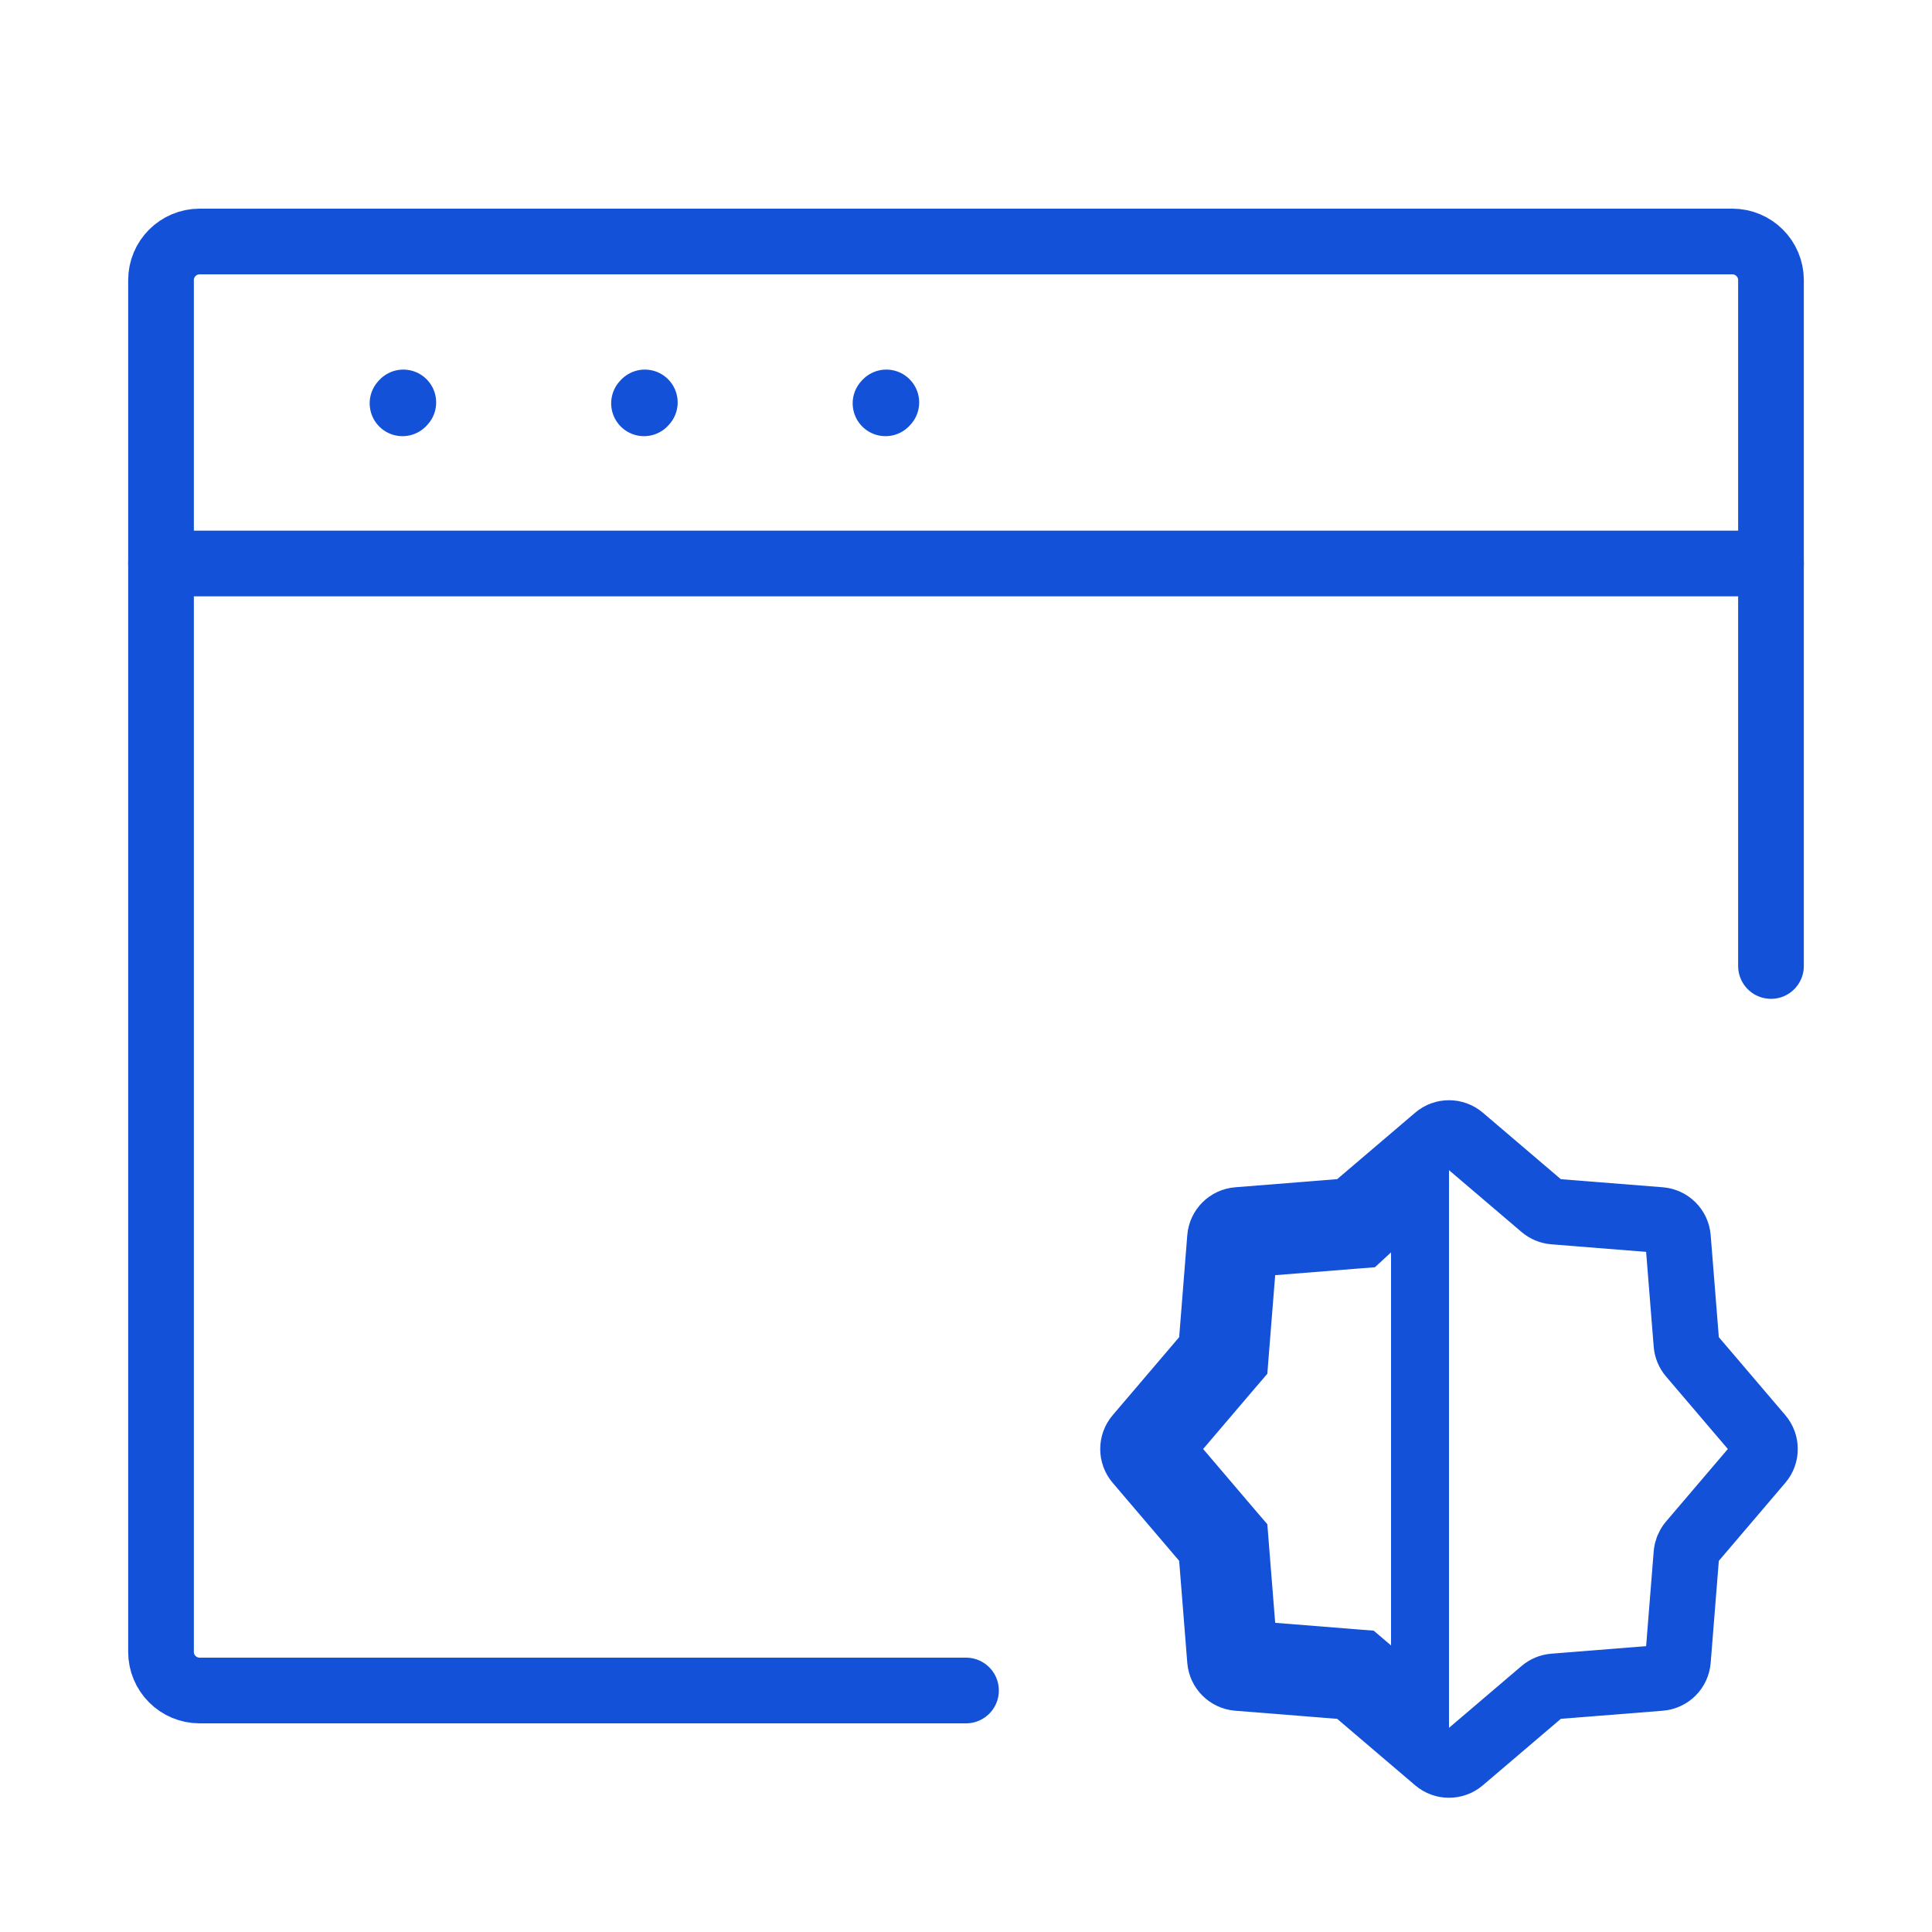
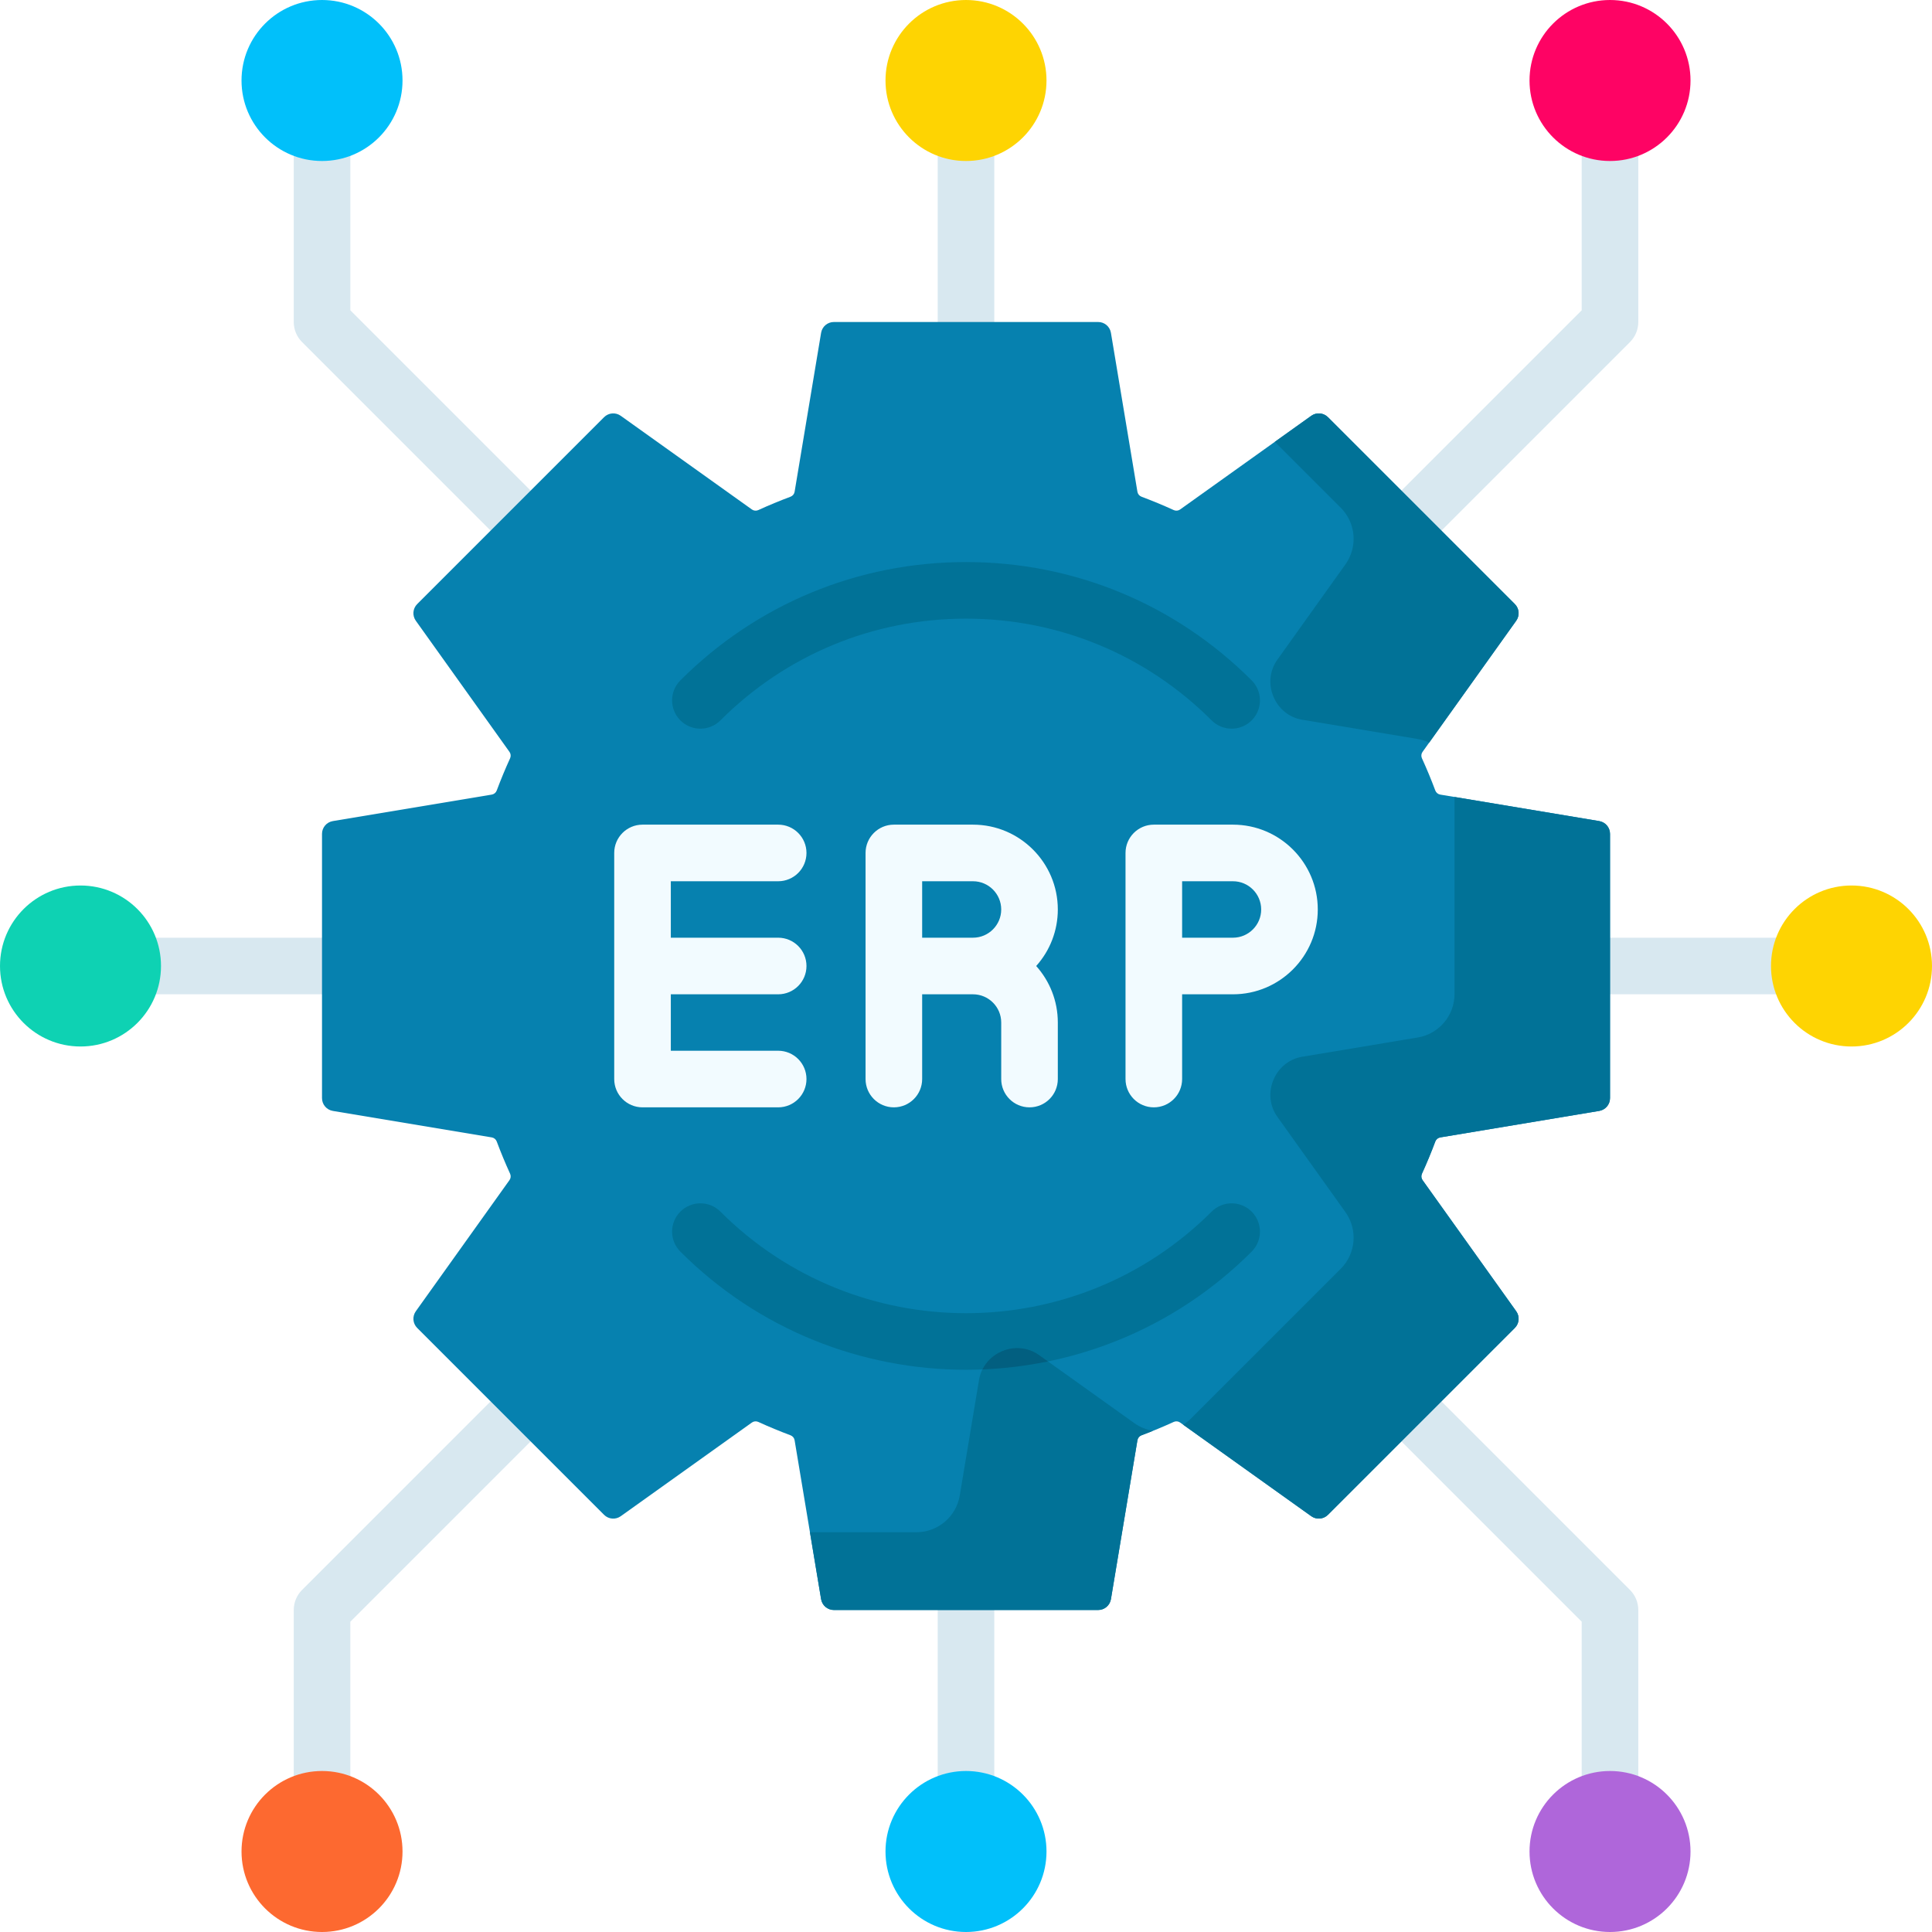
- <svg xmlns="http://www.w3.org/2000/svg" width="50" height="50" viewBox="0 0 50 50" fill="none">
-   <path d="M25 43.75H8.333H5.167C4.614 43.75 4.167 43.302 4.167 42.75V39.583V10.417V7.25C4.167 6.698 4.614 6.25 5.167 6.25H8.333H41.667H44.833C45.386 6.25 45.833 6.698 45.833 7.25V10.417V25" stroke="#1351D8" stroke-width="1.7" stroke-linecap="round" />
-   <path d="M4.167 14.583H45.833M10.417 10.438L10.438 10.415M16.667 10.438L16.688 10.415M22.917 10.438L22.938 10.415" stroke="#1351D8" stroke-width="1.7" stroke-linecap="round" stroke-linejoin="round" />
-   <path d="M37.176 29.443C37.362 29.284 37.637 29.284 37.824 29.443L39.929 31.237C40.009 31.305 40.108 31.346 40.213 31.355L42.967 31.574C43.212 31.594 43.406 31.788 43.425 32.033L43.645 34.787C43.654 34.892 43.695 34.991 43.763 35.071L45.557 37.176C45.716 37.363 45.716 37.638 45.557 37.824L43.763 39.929C43.695 40.009 43.654 40.109 43.645 40.213L43.425 42.967C43.406 43.212 43.212 43.406 42.967 43.426L40.213 43.645C40.108 43.654 40.009 43.695 39.929 43.763L37.824 45.557C37.637 45.716 37.362 45.716 37.176 45.557L35.071 43.763C34.991 43.695 34.891 43.654 34.786 43.645L32.033 43.426C31.788 43.406 31.594 43.212 31.574 42.967L31.342 40.052L29.443 37.824C29.284 37.638 29.284 37.363 29.443 37.176L31.237 35.071C31.305 34.991 31.346 34.892 31.355 34.787L31.574 32.033C31.594 31.788 31.788 31.594 32.033 31.574L34.786 31.355C34.891 31.346 34.991 31.305 35.071 31.237L37.176 29.443Z" stroke="#1351D8" stroke-width="1.7" />
-   <path d="M35.434 43.087L35.25 42.93L35.008 42.911L32.305 42.695L32.089 39.992L32.07 39.75L31.912 39.566L30.152 37.5L31.912 35.434L32.07 35.25L32.089 35.008L32.305 32.305L35.008 32.089L35.265 32.069L35.455 31.894L36.75 30.706L36.75 44.209L35.434 43.087Z" stroke="#1351D8" stroke-width="1.5" />
+ <svg xmlns="http://www.w3.org/2000/svg" version="1.1" width="512" height="512" x="0" y="0" viewBox="0 0 512 512" style="enable-background:new 0 0 512 512" xml:space="preserve" class="">
+   <g>
+     <g fill="#d8e8f0">
+       <path d="M152.819 160.315a7.48 7.48 0 0 1-5.304-2.196L80.042 90.644a7.502 7.502 0 0 1-2.196-5.304V21.333c0-4.143 3.357-7.5 7.5-7.5s7.5 3.357 7.5 7.5v60.9l65.277 65.277a7.5 7.5 0 0 1-5.304 12.805zM356.226 163.279a7.5 7.5 0 0 1-5.304-12.803l68.243-68.241v-60.9c0-4.143 3.357-7.5 7.5-7.5s7.5 3.357 7.5 7.5V85.34c0 1.989-.79 3.896-2.196 5.304l-70.439 70.438a7.482 7.482 0 0 1-5.304 2.197zM256 124.602a7.499 7.499 0 0 1-7.5-7.5V28.446c0-4.143 3.357-7.5 7.5-7.5s7.5 3.357 7.5 7.5v88.656c0 4.143-3.357 7.5-7.5 7.5zM85.346 498.166a7.499 7.499 0 0 1-7.5-7.5V426.66c0-1.989.79-3.896 2.196-5.304l64.119-64.12a7.5 7.5 0 0 1 10.607 10.607l-61.923 61.923v60.9a7.498 7.498 0 0 1-7.499 7.5zM426.665 501.71a7.499 7.499 0 0 1-7.5-7.5v-64.444l-64.396-64.396a7.5 7.5 0 0 1 10.607-10.607l66.593 66.593a7.502 7.502 0 0 1 2.196 5.304v67.551a7.499 7.499 0 0 1-7.5 7.499zM256 504.562a7.499 7.499 0 0 1-7.5-7.5v-94.615c0-4.143 3.357-7.5 7.5-7.5s7.5 3.357 7.5 7.5v94.615c0 4.143-3.357 7.5-7.5 7.5zM94.283 263.5H16.344c-4.143 0-7.5-3.357-7.5-7.5s3.357-7.5 7.5-7.5h77.939c4.143 0 7.5 3.357 7.5 7.5s-3.357 7.5-7.5 7.5zM488.264 263.5h-71.762c-4.143 0-7.5-3.357-7.5-7.5s3.357-7.5 7.5-7.5h71.762c4.143 0 7.5 3.357 7.5 7.5s-3.358 7.5-7.5 7.5z" fill="#d8e8f0" opacity="1" data-original="#d8e8f0" />
+     </g>
+     <path fill="#0681af" d="m423.805 217.596-42.122-7.02c-.601-.1-1.1-.515-1.314-1.087a131.467 131.467 0 0 0-3.54-8.536 1.702 1.702 0 0 1 .161-1.698l24.823-34.752a3.432 3.432 0 0 0-.366-4.421l-49.525-49.525a3.432 3.432 0 0 0-4.421-.366l-34.752 24.823a1.702 1.702 0 0 1-1.698.161 132.03 132.03 0 0 0-8.536-3.54 1.705 1.705 0 0 1-1.087-1.314l-7.02-42.121a3.43 3.43 0 0 0-3.385-2.867h-70.038A3.432 3.432 0 0 0 217.6 88.2l-7.02 42.122c-.1.601-.515 1.1-1.087 1.314a131.467 131.467 0 0 0-8.536 3.54 1.702 1.702 0 0 1-1.698-.161l-34.752-24.823a3.432 3.432 0 0 0-4.421.366l-49.525 49.525a3.432 3.432 0 0 0-.366 4.421l24.823 34.752c.355.497.414 1.143.161 1.698a132.03 132.03 0 0 0-3.54 8.536 1.705 1.705 0 0 1-1.314 1.087l-42.122 7.02a3.43 3.43 0 0 0-2.867 3.385v70.038a3.432 3.432 0 0 0 2.867 3.385l42.122 7.02c.601.1 1.1.515 1.314 1.087a131.467 131.467 0 0 0 3.54 8.536 1.702 1.702 0 0 1-.161 1.698l-24.823 34.752a3.432 3.432 0 0 0 .366 4.421l49.525 49.525a3.432 3.432 0 0 0 4.421.366l34.752-24.823a1.702 1.702 0 0 1 1.698-.161 132.03 132.03 0 0 0 8.536 3.54c.571.214.986.712 1.087 1.314l7.02 42.122a3.43 3.43 0 0 0 3.385 2.867h70.038a3.432 3.432 0 0 0 3.385-2.867l7.02-42.122c.1-.601.515-1.1 1.087-1.314a131.467 131.467 0 0 0 8.536-3.54 1.702 1.702 0 0 1 1.698.161l34.752 24.823a3.432 3.432 0 0 0 4.421-.366l49.525-49.525a3.432 3.432 0 0 0 .366-4.421l-24.823-34.752a1.702 1.702 0 0 1-.161-1.698 132.03 132.03 0 0 0 3.54-8.536 1.705 1.705 0 0 1 1.314-1.087l42.122-7.02a3.43 3.43 0 0 0 2.867-3.385v-70.038a3.432 3.432 0 0 0-2.867-3.386z" opacity="1" data-original="#0681af" class="" />
+     <path fill="#017297" d="M355.306 134.546a11.665 11.665 0 0 1 1.244 15.028l-18.053 25.274c-2.017 2.825-2.383 6.483-1.052 9.689l.043.104c1.327 3.204 4.171 5.528 7.591 6.098l30.637 5.106c1.073.179 2.091.501 3.036.944l23.061-32.286a3.432 3.432 0 0 0-.366-4.421l-49.525-49.525a3.432 3.432 0 0 0-4.421-.366l-9.654 6.896zM423.805 217.596l-38.342-6.39v52.234a11.665 11.665 0 0 1-9.747 11.506l-30.637 5.106c-3.421.57-6.264 2.894-7.591 6.098a4.568 4.568 0 0 1-.043.104c-1.331 3.206-.965 6.864 1.052 9.689l18.053 25.274a11.665 11.665 0 0 1-1.244 15.029l-39.661 39.66a11.669 11.669 0 0 1-2.087 1.658l33.943 24.245a3.432 3.432 0 0 0 4.421-.366l49.525-49.525a3.432 3.432 0 0 0 .366-4.421l-24.823-34.752a1.7 1.7 0 0 1-.16-1.698 132.03 132.03 0 0 0 3.54-8.536 1.702 1.702 0 0 1 1.314-1.086l42.122-7.02a3.432 3.432 0 0 0 2.867-3.385v-70.038a3.434 3.434 0 0 0-2.868-3.386zM300.617 377.149l-25.274-18.053c-2.825-2.018-6.483-2.383-9.689-1.052l-.104.043c-3.204 1.327-5.528 4.171-6.098 7.591l-5.106 30.637a11.665 11.665 0 0 1-11.506 9.747h-28.195l2.956 17.737a3.432 3.432 0 0 0 3.385 2.867h70.038a3.432 3.432 0 0 0 3.385-2.867l7.02-42.122c.1-.602.515-1.1 1.087-1.314a129.26 129.26 0 0 0 3.052-1.186 11.604 11.604 0 0 1-4.951-2.028z" opacity="1" data-original="#017297" class="" />
+     <circle cx="85.339" cy="21.333" r="21.333" fill="#01c0fa" opacity="1" data-original="#01c0fa" />
+     <circle cx="256" cy="21.333" r="21.333" fill="#fed402" opacity="1" data-original="#fed402" />
+     <circle cx="426.672" cy="21.333" r="21.333" fill="#fe0364" opacity="1" data-original="#fe0364" />
+     <circle cx="85.339" cy="490.667" r="21.333" fill="#fd6930" opacity="1" data-original="#fd6930" />
+     <circle cx="256" cy="490.667" r="21.333" fill="#01c0fa" opacity="1" data-original="#01c0fa" />
+     <circle cx="426.672" cy="490.667" r="21.333" fill="#af66da" opacity="1" data-original="#af66da" />
+     <circle cx="21.333" cy="256" r="21.333" fill="#0ed2b3" opacity="1" data-original="#0ed2b3" />
+     <circle cx="490.667" cy="256" r="21.333" fill="#fed402" opacity="1" data-original="#fed402" />
+     <path fill="#017297" d="M326.399 193.107a7.48 7.48 0 0 1-5.304-2.196c-17.386-17.387-40.502-26.962-65.09-26.962s-47.704 9.575-65.09 26.962a7.5 7.5 0 0 1-10.607-10.607c20.22-20.22 47.104-31.354 75.697-31.354 28.595 0 55.478 11.135 75.697 31.354a7.5 7.5 0 0 1-5.303 12.803zM256.005 363.001c-27.413 0-54.827-10.435-75.697-31.304a7.5 7.5 0 0 1 10.607-10.607c35.892 35.892 94.292 35.89 130.18 0a7.5 7.5 0 0 1 10.607 10.607c-20.87 20.87-48.283 31.304-75.697 31.304z" opacity="1" data-original="#017297" class="" />
+     <path fill="#025f80" d="m277.72 360.794-2.377-1.698c-2.824-2.018-6.483-2.383-9.688-1.052l-.104.043a10.119 10.119 0 0 0-5.202 4.827 107.81 107.81 0 0 0 17.371-2.12z" opacity="1" data-original="#025f80" />
+     <g fill="#f2fbff">
+       <path d="M206.225 233.541c4.143 0 7.5-3.357 7.5-7.5s-3.357-7.5-7.5-7.5h-35.951a7.499 7.499 0 0 0-7.5 7.5v59.917c0 4.143 3.357 7.5 7.5 7.5h35.951c4.143 0 7.5-3.357 7.5-7.5s-3.357-7.5-7.5-7.5h-28.451V263.5h28.451c4.143 0 7.5-3.357 7.5-7.5s-3.357-7.5-7.5-7.5h-28.451v-14.959zM257.854 218.541h-20.972a7.499 7.499 0 0 0-7.5 7.5v59.917c0 4.143 3.357 7.5 7.5 7.5s7.5-3.357 7.5-7.5V263.5h13.472c4.124 0 7.479 3.354 7.479 7.479v14.979c0 4.143 3.357 7.5 7.5 7.5s7.5-3.357 7.5-7.5v-14.979c0-5.748-2.169-11-5.732-14.979a22.389 22.389 0 0 0 5.732-14.979c0-12.396-10.084-22.48-22.479-22.48zm-13.472 15h13.472c4.124 0 7.479 3.355 7.479 7.479s-3.355 7.479-7.479 7.479h-13.472zM326.747 218.541h-20.972a7.499 7.499 0 0 0-7.5 7.5v59.917c0 4.143 3.357 7.5 7.5 7.5s7.5-3.357 7.5-7.5V263.5h13.472c12.396 0 22.479-10.084 22.479-22.48s-10.083-22.479-22.479-22.479zm0 29.959h-13.472v-14.959h13.472c4.124 0 7.479 3.355 7.479 7.479s-3.355 7.48-7.479 7.48z" fill="#f2fbff" opacity="1" data-original="#f2fbff" />
+     </g>
+   </g>
</svg>
